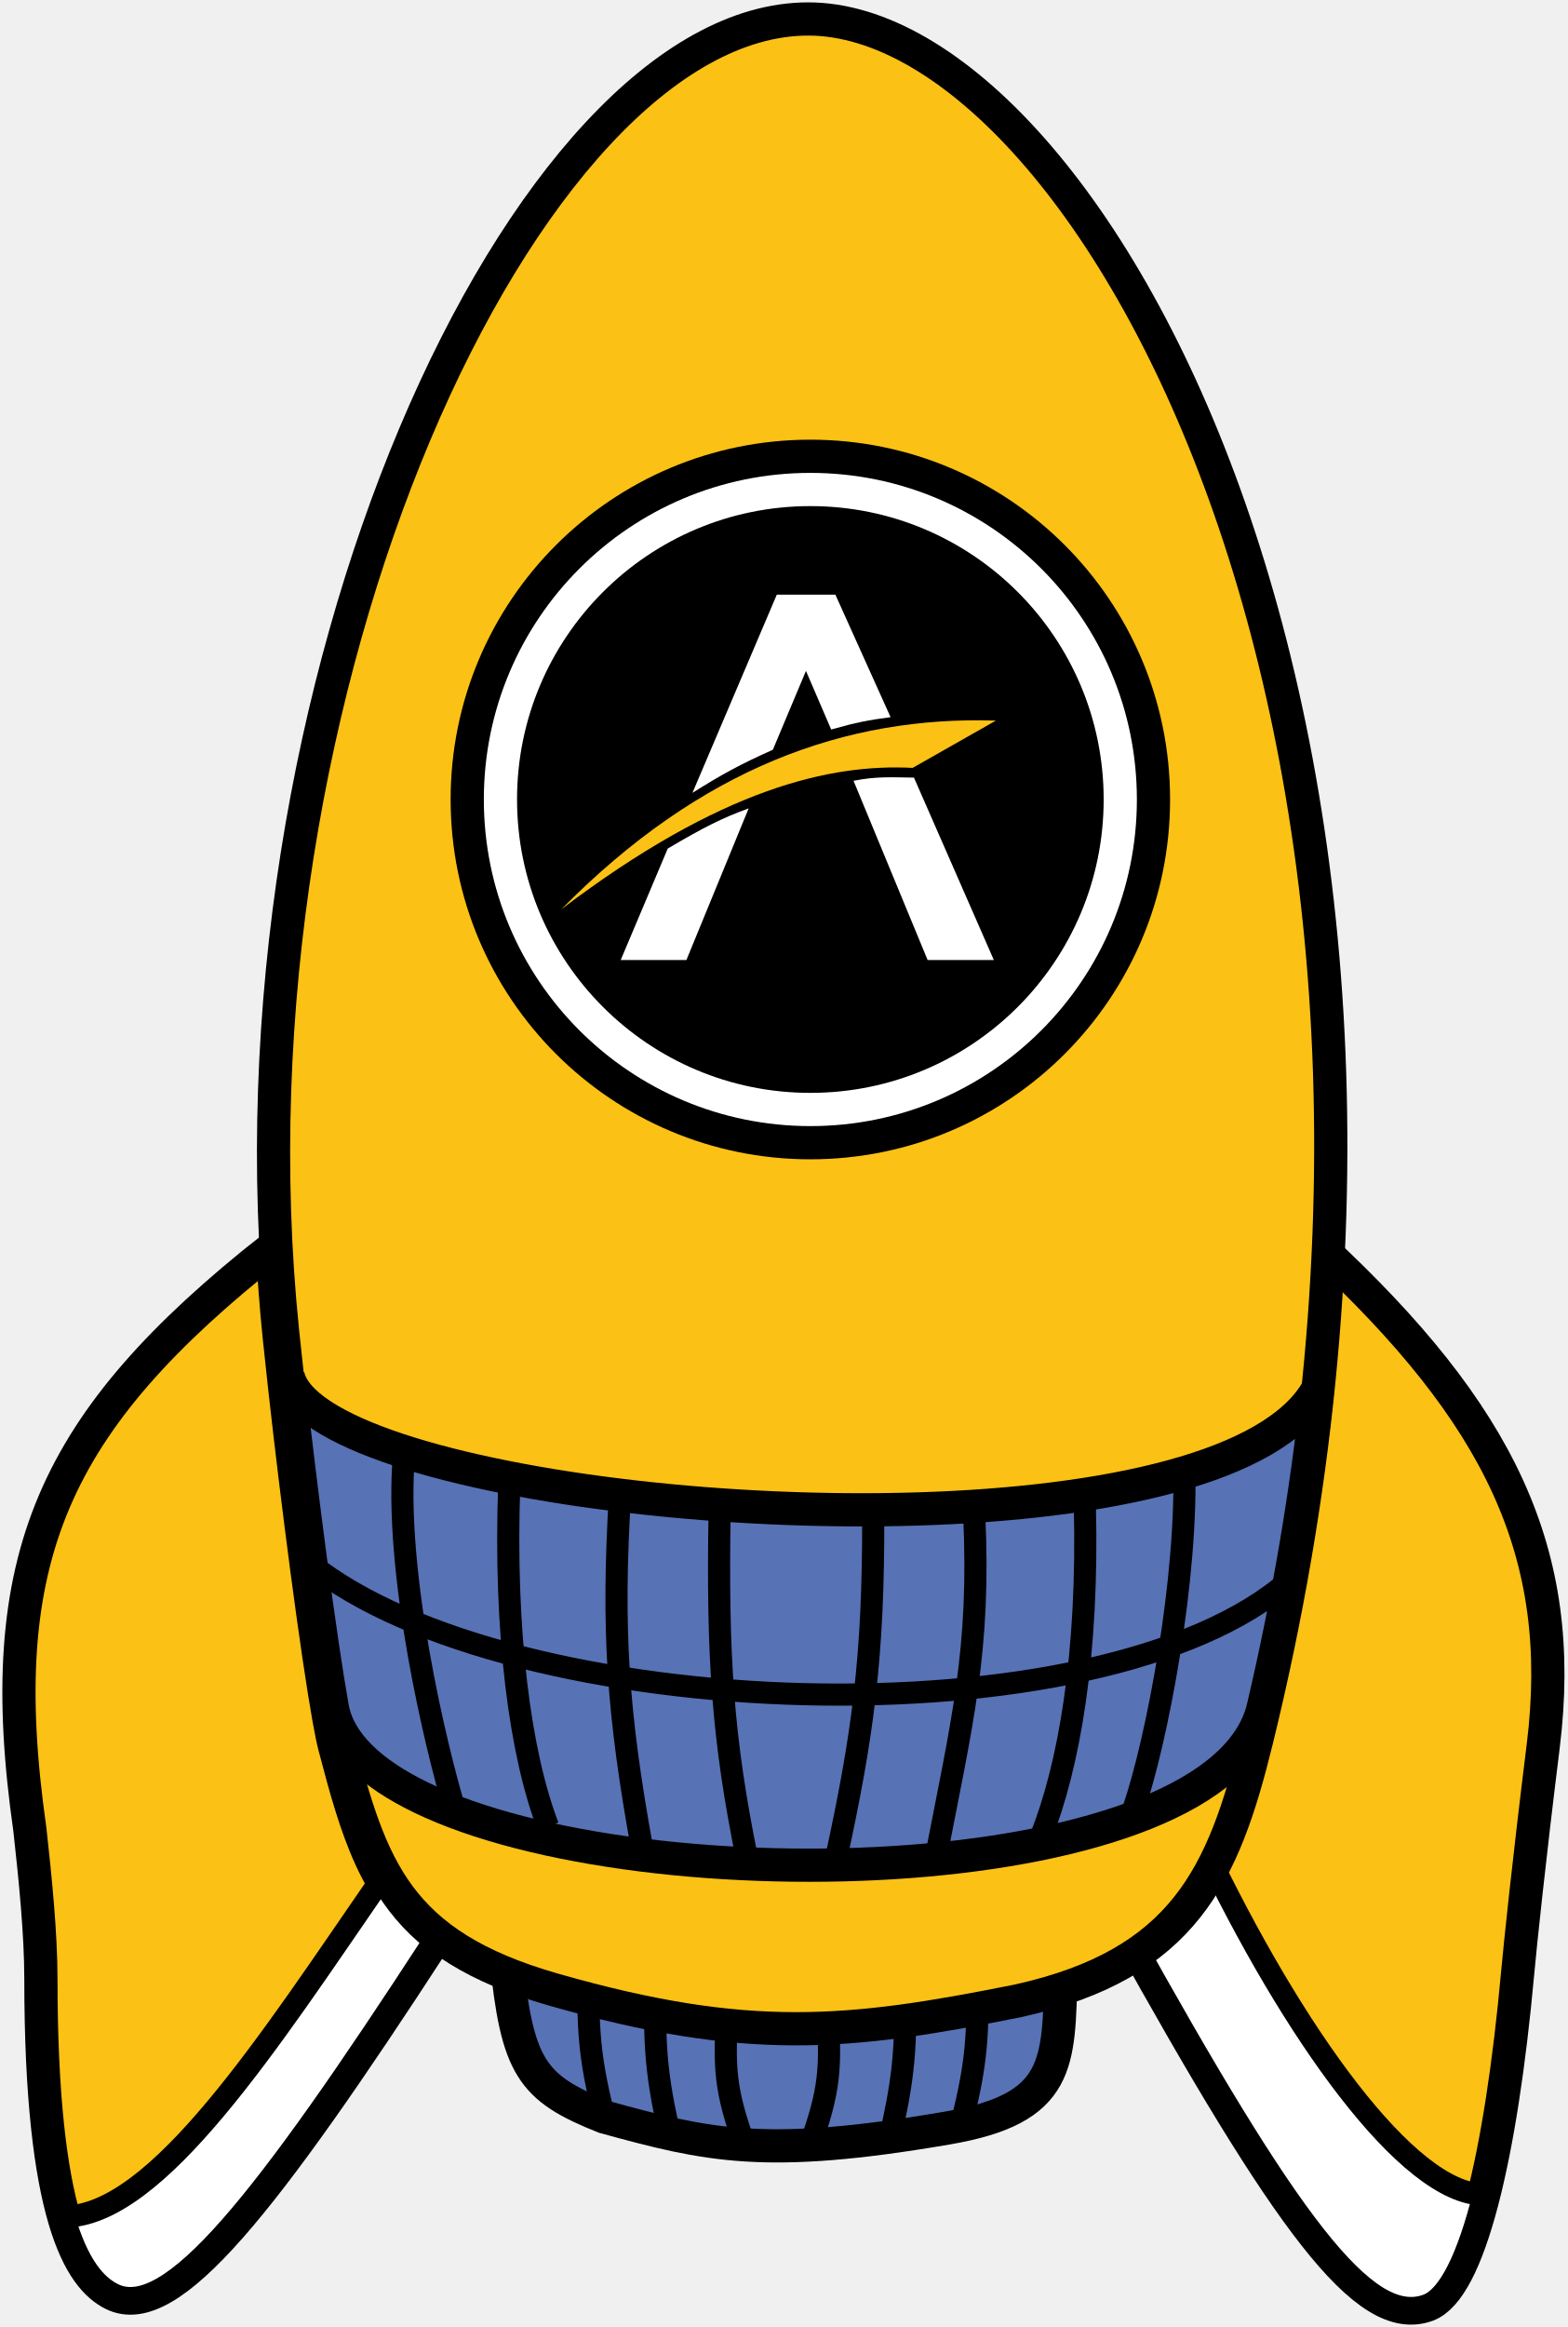
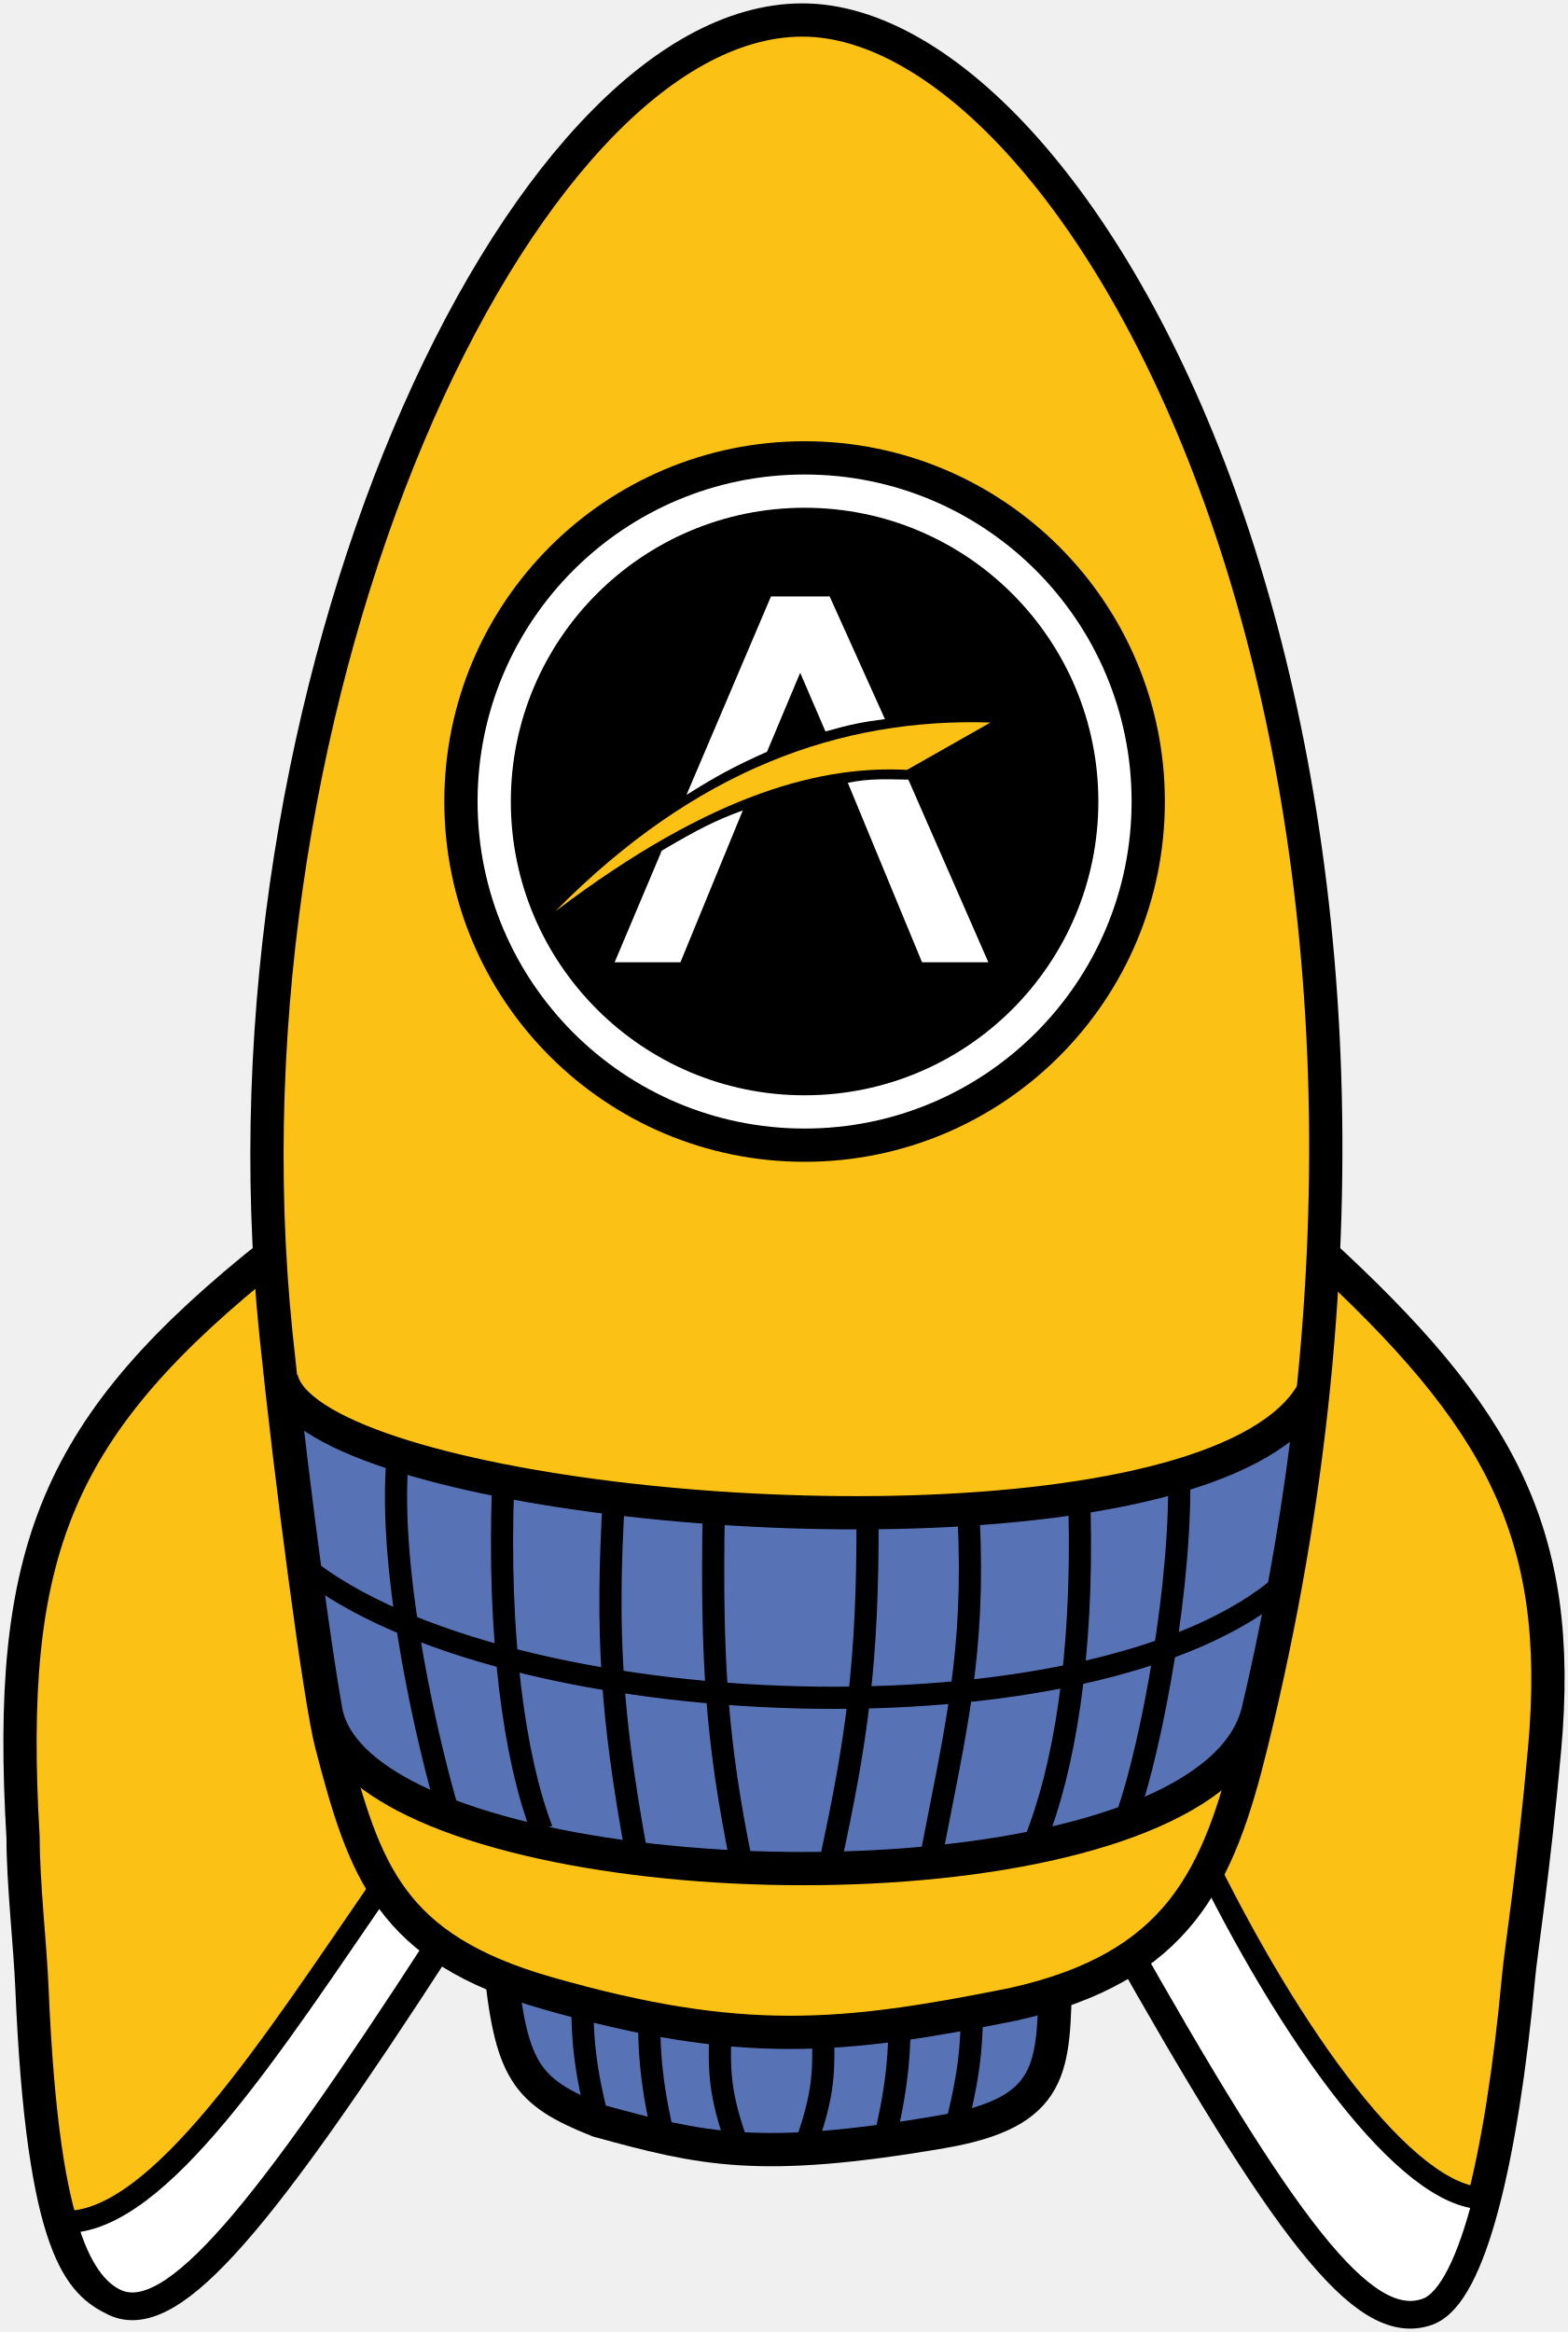
- <svg xmlns="http://www.w3.org/2000/svg" width="248" height="368" viewBox="0 0 248 368" fill="none">
-   <path d="M161.285 313.775C134.373 319.178 118.39 320.778 87.75 312.024C84.92 311.215 82.36 310.341 80.037 309.398C81.784 326.977 84.044 330.184 95.575 334.785C111.973 339.284 120.963 341.488 149.851 336.536C167.813 333.457 167.46 326.373 167.813 312.024C165.786 312.673 163.615 313.257 161.285 313.775Z" fill="#5872B6" stroke="black" stroke-width="5.253" />
-   <path d="M93.169 312.024C92.827 321.704 93.523 326.839 95.795 335.66M103.674 315.526C103.451 324.734 104.121 329.911 106.3 339.162M115.136 317.277C114.393 327.118 114.749 330.618 117.763 339.162M154.53 312.899C154.872 322.579 154.177 327.715 151.904 336.536M143.15 315.526C143.373 324.734 142.703 329.911 140.524 339.162M130.812 317.277C131.555 327.118 131.199 330.618 128.185 339.162" stroke="black" stroke-width="3.502" />
-   <path d="M45.009 219.229C44.705 216.491 44.422 213.847 44.166 211.351C43.688 206.687 43.334 202.015 43.1 197.344C8.277 224.845 -1.41 246.367 4.718 289.263C5.594 297.142 6.469 305.896 6.469 312.9C6.469 350.543 12.651 360.217 17.903 362.799C26.811 367.176 41.514 348.694 68.678 306.909C59.453 299.688 56.467 289.73 52.92 276.132C52.669 275.168 52.365 273.674 52.022 271.755C50.145 261.254 47.093 238.021 45.009 219.229Z" fill="#FBC114" stroke="black" stroke-width="5.253" />
-   <path d="M68.678 306.909C41.514 348.694 26.811 367.176 17.903 362.798C15.224 361.482 12.303 358.32 10.085 350.543C24.886 350.543 42.612 322.819 60.319 297.142C62.424 300.851 65.075 304.089 68.678 306.909Z" fill="white" />
-   <path d="M52.92 276.132C52.669 275.168 52.365 273.674 52.022 271.755M17.903 362.798C26.811 367.176 41.514 348.694 68.678 306.909C65.075 304.089 62.424 300.851 60.319 297.142C42.612 322.819 24.886 350.543 10.085 350.543C12.303 358.32 15.224 361.482 17.903 362.798Z" stroke="black" stroke-width="3.502" />
-   <path d="M198.766 266.502C198.425 267.958 198.074 269.417 197.715 270.879C193.989 286.038 189.729 297.554 178.085 305.021C203.843 351.418 216.099 368.051 225.728 364.549C232.41 362.12 237.442 340.913 240.069 312.024C240.467 307.647 241.83 294.516 244.112 276.132C247.915 245.492 237.109 223.606 208.88 197.344C208.532 203.548 208.024 209.855 207.344 216.258C205.63 232.424 202.827 249.205 198.766 266.502Z" fill="#FBC114" stroke="black" stroke-width="5.253" />
-   <path d="M178.084 305.021C203.842 351.418 216.098 368.051 225.728 364.549C229.208 363.284 232.241 356.925 234.719 347.041C222.731 347.041 204.476 321.501 190.34 291.816C187.416 297.087 183.57 301.503 178.084 305.021Z" fill="white" stroke="black" stroke-width="3.502" />
-   <path d="M44.687 210.475C34.272 108.926 83.205 3 127.852 3C172.498 3 237.28 118.556 198.761 275.256C193.541 296.494 187.274 310.581 161.118 316.401C134.205 321.804 118.222 323.405 87.582 314.65C62.715 307.545 58.694 295.391 53.441 275.256C51.614 268.253 47.021 233.236 44.687 210.475Z" fill="#FBC114" stroke="black" stroke-width="5.253" />
-   <path d="M52.559 270.004C50.682 259.503 47.63 236.27 45.546 217.478C46.444 221.939 53.014 225.963 63.054 229.281C102.278 242.243 194.466 244.43 208.407 219.76C206.692 235.925 203.889 252.707 199.829 270.004C193.089 298.715 102.183 301.531 66.556 284.243C58.731 280.446 53.573 275.679 52.559 270.004Z" fill="#5872B6" stroke="black" stroke-width="5.253" />
-   <path d="M63.929 229.734C62.179 248.572 69.182 277.007 71.808 285.761M80.563 234.565C79.687 258.201 82.313 277.461 86.691 288.841M98.071 236.316C96.781 257.893 97.684 270.842 101.573 292.343M113.829 238.942C113.452 261.969 114.269 274.852 118.206 294.094M187.364 234.565C187.364 253.824 182.112 279.212 178.61 287.966M171.606 238.067C172.199 261.712 169.116 279.265 164.603 290.592M154.098 239.447C155.131 261.039 152.116 272.641 147.97 294.094M138.124 239.447C138.225 262.477 136.379 274.901 132.212 294.094M49.047 247.243C80.825 272.63 174.233 276.132 203.997 249.869" stroke="black" stroke-width="3.502" />
-   <circle cx="128.185" cy="126.435" r="56.902" fill="black" />
-   <circle cx="128.185" cy="126.435" r="51.65" fill="white" />
-   <circle cx="128.185" cy="126.434" r="46.397" fill="black" />
-   <path d="M132.145 94.044H122.876L109.533 125.385C114.244 122.425 117.014 120.913 122.252 118.568L127.49 106.098L131.48 115.368C135.446 114.237 137.46 113.863 140.874 113.414L132.145 94.044Z" fill="white" />
-   <path d="M144.574 122.974C140.94 122.929 138.676 122.757 135.013 123.473L146.735 151.822H157.21L144.574 122.974Z" fill="white" />
-   <path d="M98.185 151.822H108.577L118.428 127.838C114.213 129.379 111.394 130.79 105.626 134.197L98.185 151.822Z" fill="white" />
-   <path d="M144.366 121.436C131.439 120.771 114.105 124.595 88.791 143.799C110.863 121.436 133.767 113.206 157.543 113.954L144.366 121.436Z" fill="#FBC114" />
+ <svg xmlns="http://www.w3.org/2000/svg" width="392" height="583" viewBox="0 0 392 583" fill="none">
+   <path d="M253.546 496.917C210.947 505.47 185.648 508.003 137.149 494.146C132.669 492.866 128.617 491.483 124.94 489.989C127.706 517.815 131.283 522.891 149.535 530.174C175.491 537.294 189.72 540.784 235.448 532.945C263.879 528.071 263.319 516.859 263.879 494.146C260.67 495.173 257.233 496.097 253.546 496.917Z" fill="#5872B6" stroke="black" stroke-width="8.314" />
+   <path d="M145.726 494.146C145.185 509.468 146.286 517.596 149.883 531.559M162.354 499.689C162.002 514.264 163.062 522.459 166.511 537.102M180.498 502.46C179.321 518.038 179.884 523.578 184.655 537.102M242.854 495.532C243.395 510.853 242.294 518.982 238.697 532.945M224.84 499.689C225.192 514.264 224.132 522.459 220.683 537.102M205.31 502.46C206.487 518.038 205.924 523.578 201.153 537.102" stroke="black" stroke-width="5.543" />
+   <path d="M71.592 347.642C71.112 343.308 70.665 339.123 70.261 335.171C69.506 327.79 68.948 320.394 68.578 313C13.6 356.532 1.558 387.879 5.767 459.379C5.767 470.761 7.546 486.437 7.982 496.879C10.754 563.379 20.505 570.808 28.798 574.894C42.861 581.822 66.074 552.568 108.96 486.428C94.396 474.998 89.682 459.235 84.082 437.711C83.685 436.186 83.205 433.821 82.664 430.783C79.701 414.162 74.883 377.387 71.592 347.642Z" fill="#FBC114" stroke="black" stroke-width="8.314" />
+   <path d="M108.96 486.428C66.074 552.568 42.861 581.823 28.798 574.894C24.568 572.81 19.957 567.805 16.454 555.495C39.822 555.495 67.808 511.612 95.763 470.968C99.086 476.839 103.272 481.964 108.96 486.428Z" fill="white" />
+   <path d="M84.082 437.712C83.685 436.186 83.205 433.822 82.664 430.783M28.798 574.894C42.861 581.823 66.074 552.568 108.96 486.428C103.272 481.964 99.086 476.839 95.763 470.968C67.808 511.612 39.822 555.495 16.454 555.495C19.957 567.805 24.568 572.81 28.798 574.894Z" stroke="black" stroke-width="5.543" />
+   <path d="M313.345 422.09C312.796 424.394 312.234 426.704 311.656 429.019C305.674 453.014 298.835 471.241 280.138 483.06C321.495 556.501 341.173 582.829 356.635 577.287C367.364 573.44 375.443 539.873 379.66 494.146C380.299 487.217 383.275 469.117 386.152 437.333C391.07 383 374.907 354.192 329.584 312.621C329.025 322.441 328.208 332.425 327.118 342.561C324.365 368.148 319.864 394.712 313.345 422.09Z" fill="#FBC114" stroke="black" stroke-width="8.314" />
+   <path d="M280.137 483.06C321.494 556.502 341.172 582.83 356.633 577.287C362.221 575.284 367.09 565.219 371.069 549.573C351.821 549.573 322.51 509.146 299.815 462.158C295.12 470.503 288.944 477.493 280.137 483.06Z" fill="white" stroke="black" stroke-width="5.543" />
+   <path d="M68.985 333.407C52.499 172.668 129.955 5 200.625 5C271.295 5 373.835 187.91 312.865 435.947C304.602 469.564 294.683 491.861 253.281 501.074C210.682 509.626 185.382 512.16 136.884 498.303C97.521 487.056 91.156 467.818 82.842 435.947C79.95 424.862 72.68 369.434 68.985 333.407Z" fill="#FBC114" stroke="black" stroke-width="8.314" />
+   <path d="M81.445 427.633C78.475 411.012 73.644 374.237 70.344 344.492C71.767 351.553 82.166 357.922 98.058 363.174C160.144 383.692 306.067 387.153 328.133 348.104C325.418 373.692 320.981 400.255 314.555 427.633C303.887 473.079 159.993 477.537 103.601 450.172C91.215 444.162 83.051 436.617 81.445 427.633Z" fill="#5872B6" stroke="black" stroke-width="8.314" />
+   <path d="M99.444 363.892C96.672 393.709 107.758 438.718 111.915 452.575M125.772 371.538C124.386 408.951 128.543 439.436 135.471 457.45M153.485 374.309C151.443 408.464 152.872 428.96 159.028 462.993M178.427 378.466C177.831 414.914 179.124 435.308 185.356 465.764M294.825 371.538C294.825 402.023 286.511 442.208 280.968 456.065M269.883 377.081C270.821 414.508 265.94 442.292 258.797 460.222M242.169 379.266C243.803 413.442 239.031 431.807 232.469 465.764M216.883 379.266C217.045 415.718 214.122 435.384 207.527 465.764M75.887 391.605C126.186 431.79 274.04 437.333 321.153 395.762" stroke="black" stroke-width="5.543" />
+   <circle cx="201.153" cy="200.381" r="90.069" fill="black" />
+   <circle cx="201.152" cy="200.381" r="81.755" fill="white" />
+   <circle cx="201.152" cy="200.381" r="73.441" fill="black" />
+   <path d="M207.421 149.111H192.748L171.628 198.72C179.086 194.034 183.469 191.642 191.762 187.93L200.052 168.191L206.368 182.863C212.646 181.073 215.833 180.481 221.238 179.771L207.421 149.111Z" fill="white" />
+   <path d="M227.093 194.904C221.341 194.832 217.758 194.559 211.961 195.693L230.515 240.566H247.095L227.093 194.904Z" fill="white" />
+   <path d="M153.666 240.566H170.115L185.708 202.602C179.036 205.041 174.574 207.275 165.444 212.669L153.666 240.566Z" fill="white" />
+   <path d="M226.765 192.469C206.302 191.417 178.866 197.47 138.797 227.867C173.734 192.469 209.987 179.442 247.622 180.626L226.765 192.469Z" fill="#FBC114" />
</svg>
